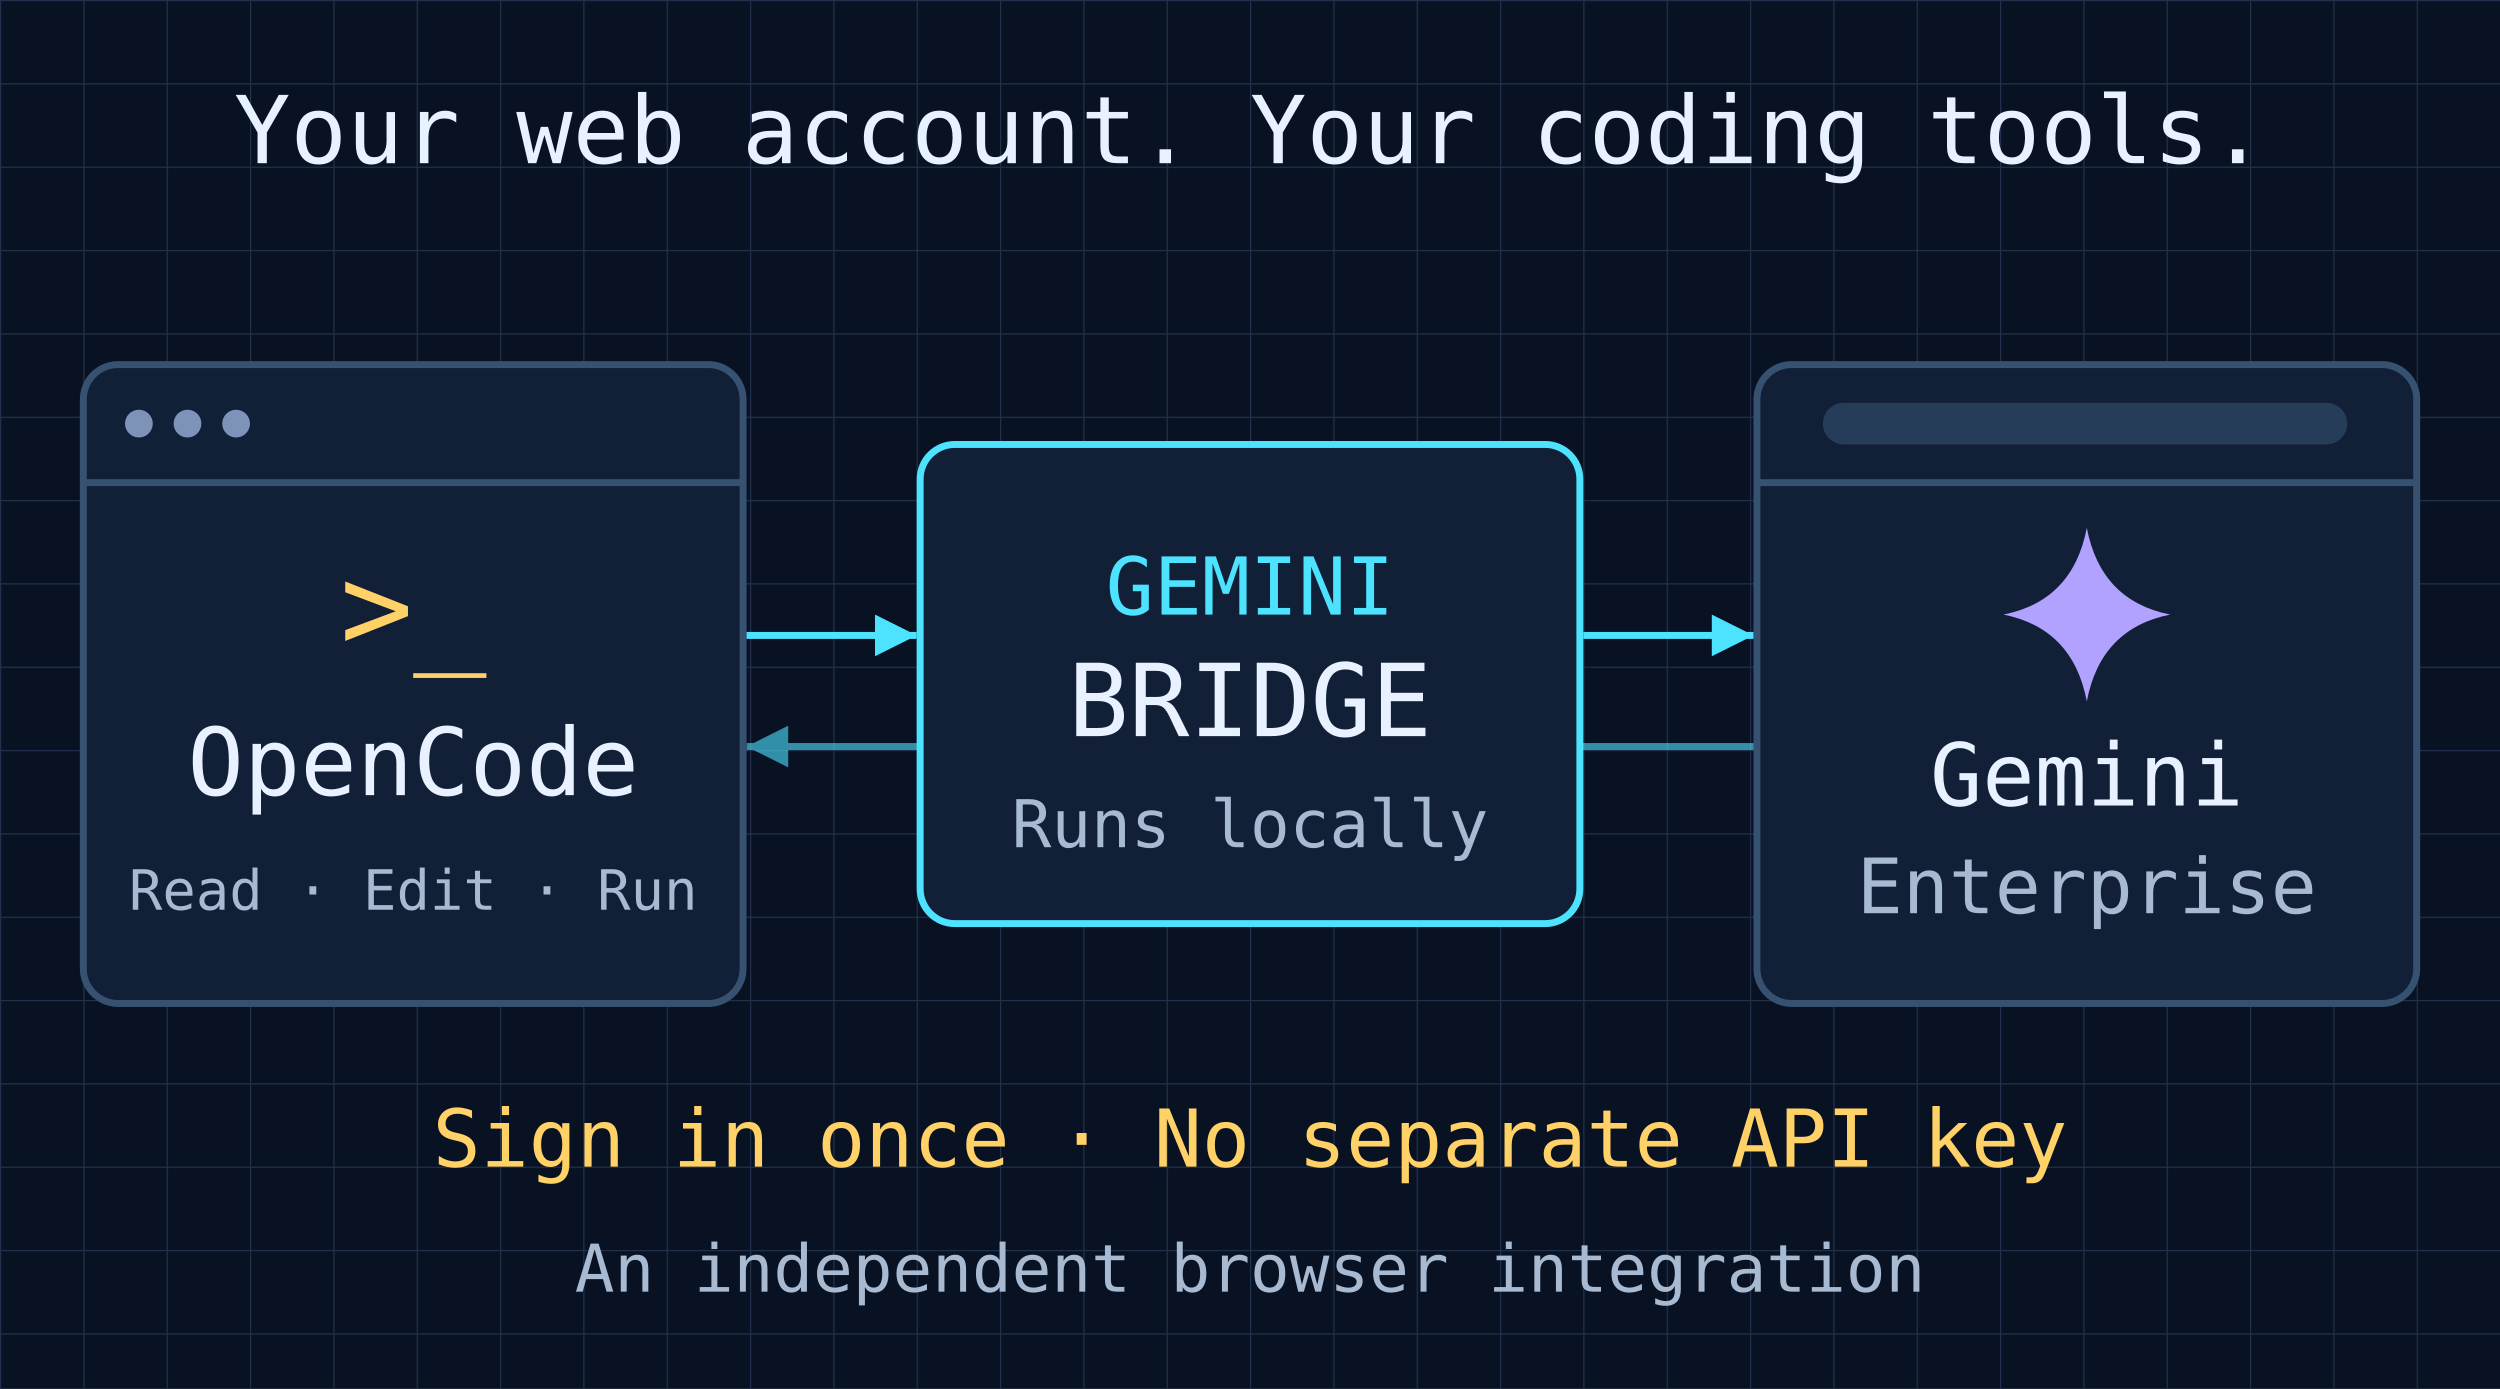
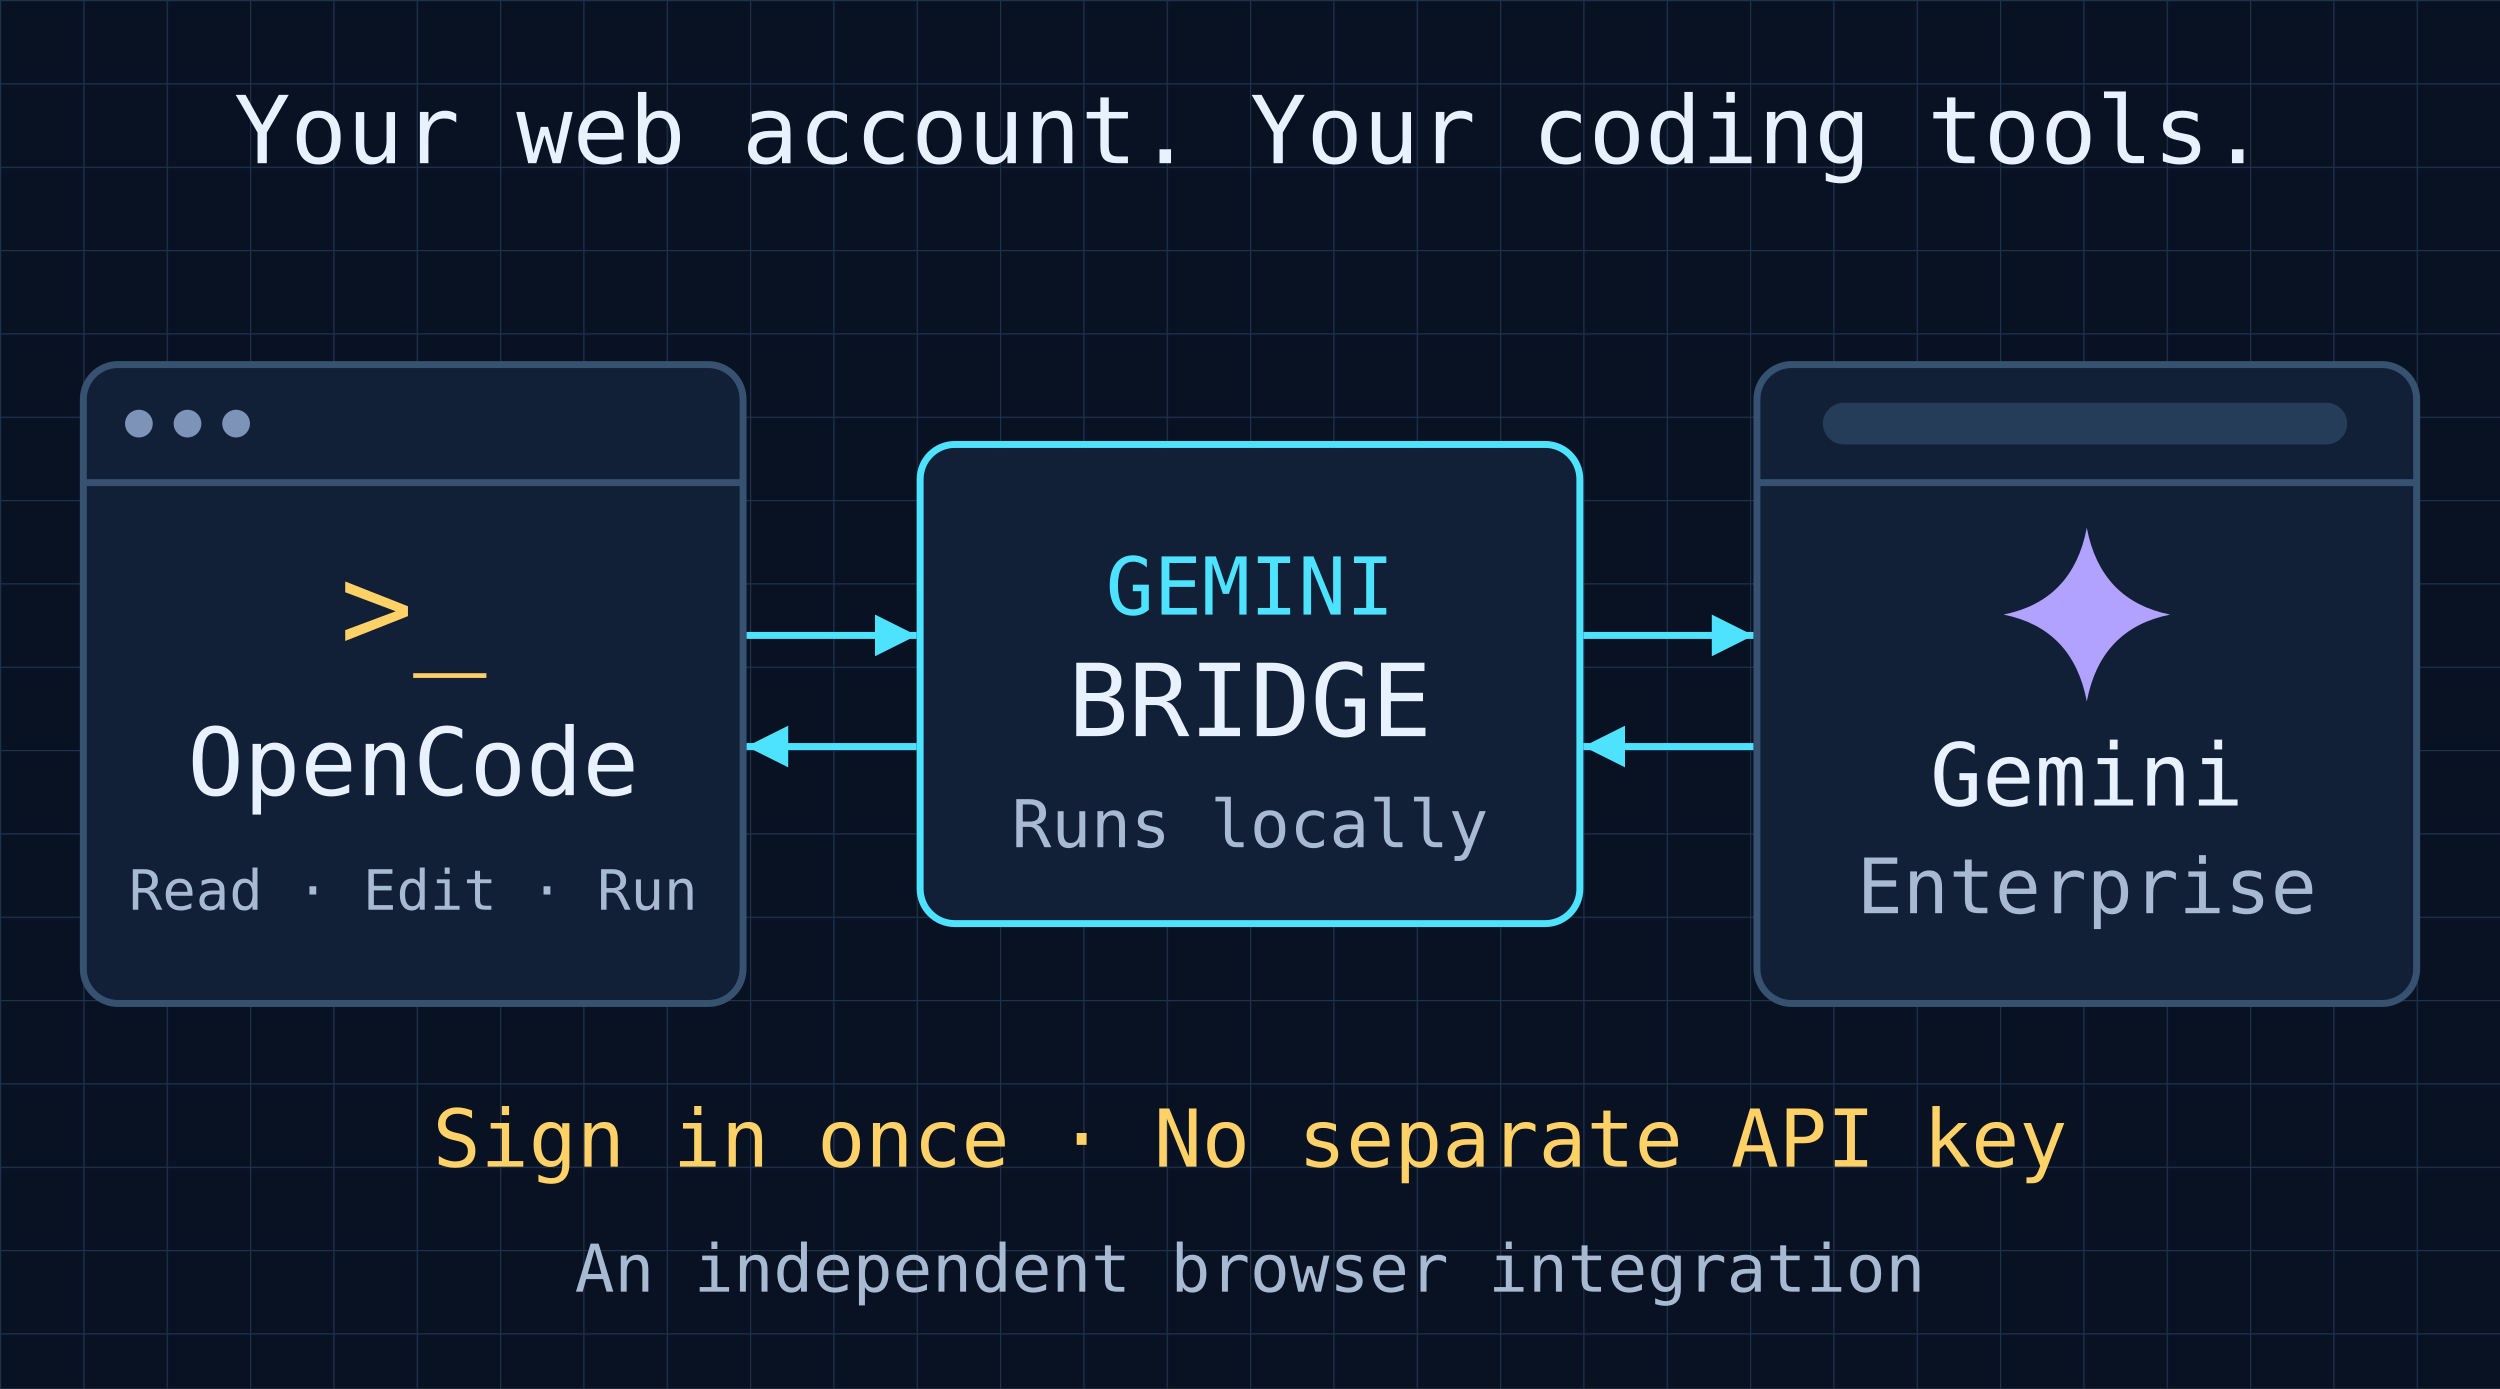
<svg xmlns="http://www.w3.org/2000/svg" viewBox="0 0 720 400">
  <defs>
    <pattern id="grid" width="24" height="24" patternUnits="userSpaceOnUse">
      <path d="M24 0H0V24" fill="none" stroke="#21314c" stroke-width=".7" />
    </pattern>
    <marker id="arrow" viewBox="0 0 10 10" refX="10" refY="5" markerWidth="6" markerHeight="6" orient="auto-start-reverse">
      <path d="m0 0 10 5-10 5" fill="#4de3ff" />
    </marker>
  </defs>
  <rect width="720" height="400" fill="#081222" />
  <rect width="720" height="400" fill="url(#grid)" />
  <g font-family="ui-monospace,monospace" text-anchor="middle">
    <text x="360" y="47" font-size="27" fill="#e8f1ff">Your web account. Your coding tools.</text>
-     <path d="M506 215H215" stroke="#4de3ff" stroke-width="2" opacity=".6" marker-end="url(#arrow)" />
    <g fill="#111f37" stroke="#375271" stroke-width="2">
      <rect x="24" y="105" width="190" height="184" rx="10" />
      <rect x="265" y="128" width="190" height="138" rx="10" stroke="#4de3ff" />
      <rect x="506" y="105" width="190" height="184" rx="10" />
    </g>
    <path d="M24 139H214M506 139H696" stroke="#375271" stroke-width="2" />
    <g fill="#7d93b8">
      <circle cx="40" cy="122" r="4" />
      <circle cx="54" cy="122" r="4" />
      <circle cx="68" cy="122" r="4" />
    </g>
    <rect x="525" y="116" width="151" height="12" rx="6" fill="#263d59" />
    <text x="119" y="187" font-size="35" fill="#ffd166">&gt;_</text>
    <text x="119" y="229" font-size="27" fill="#e8f1ff">OpenCode</text>
    <text x="119" y="262" font-size="16" fill="#a8bad2">Read · Edit · Run</text>
    <text x="360" y="177" font-size="23" fill="#4de3ff">GEMINI</text>
    <text x="360" y="212" font-size="29" fill="#e8f1ff">BRIDGE</text>
    <text x="360" y="244" font-size="19" fill="#a8bad2">Runs locally</text>
    <path d="M601 152Q605 173 625 177Q605 181 601 202Q597 181 577 177Q597 173 601 152" fill="#b2a2ff" />
    <text x="601" y="232" font-size="25" fill="#e8f1ff">Gemini</text>
    <text x="601" y="263" font-size="22" fill="#a8bad2">Enterprise</text>
    <g stroke="#4de3ff" stroke-width="2" marker-end="url(#arrow)">
      <path d="M215 183H264" />
      <path d="M456 183H505" />
+       <path d="M505 215H456" />
+       <path d="M264 215H215" />
    </g>
    <text x="360" y="336" font-size="23" fill="#ffd166">Sign in once · No separate API key</text>
    <text x="360" y="372" font-size="19" fill="#a8bad2">An independent browser integration</text>
  </g>
</svg>
